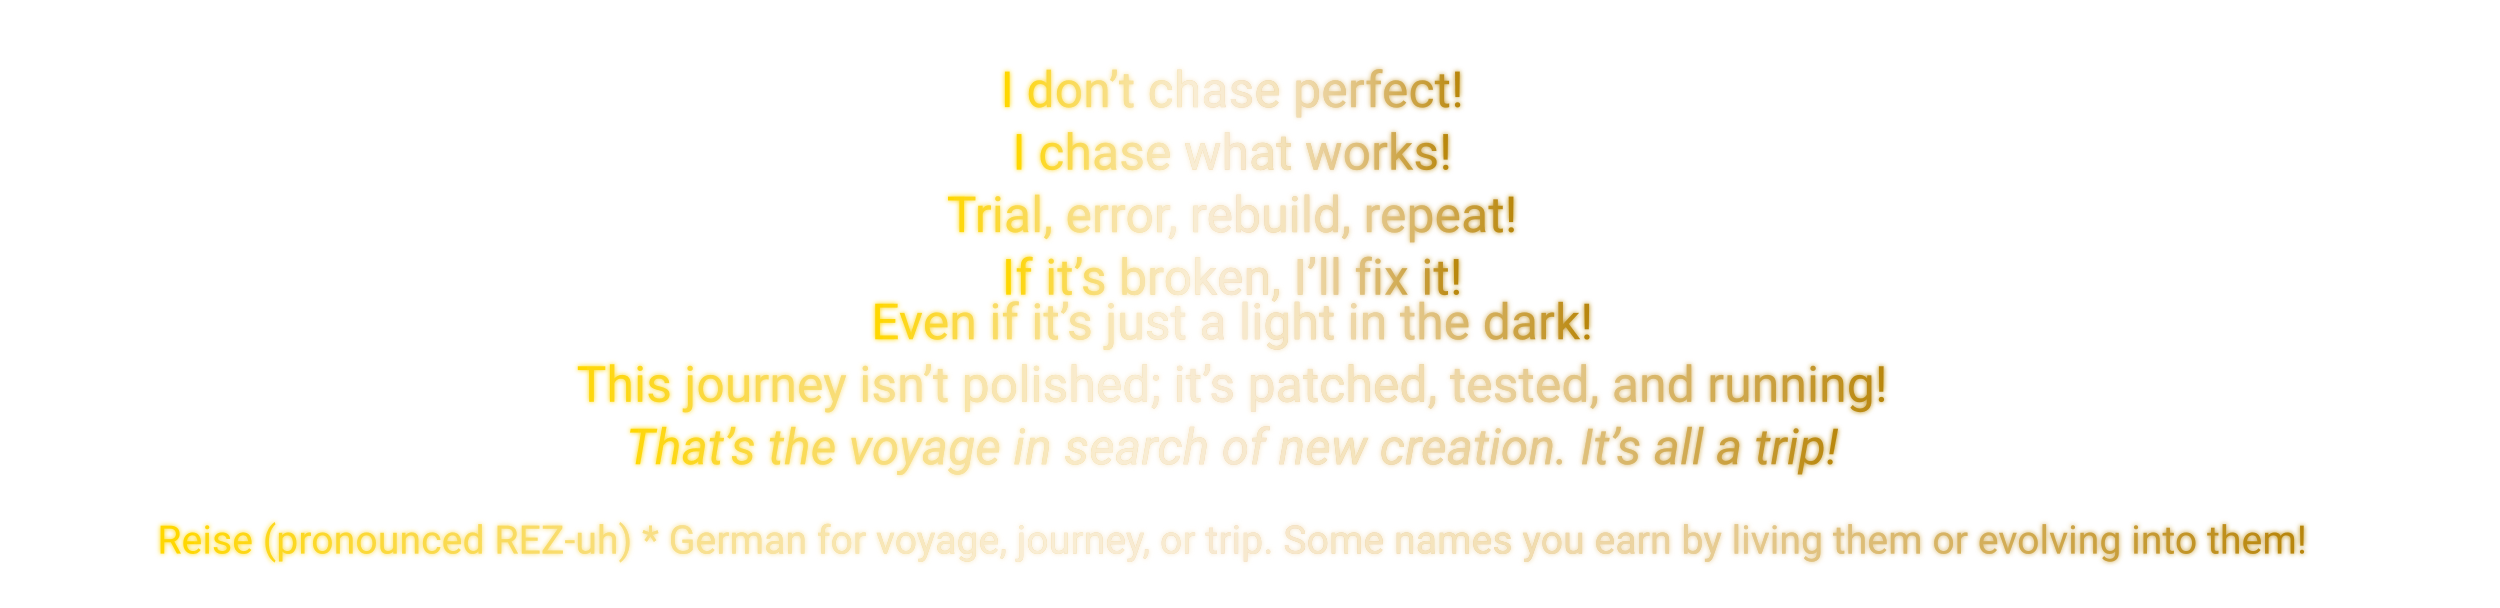
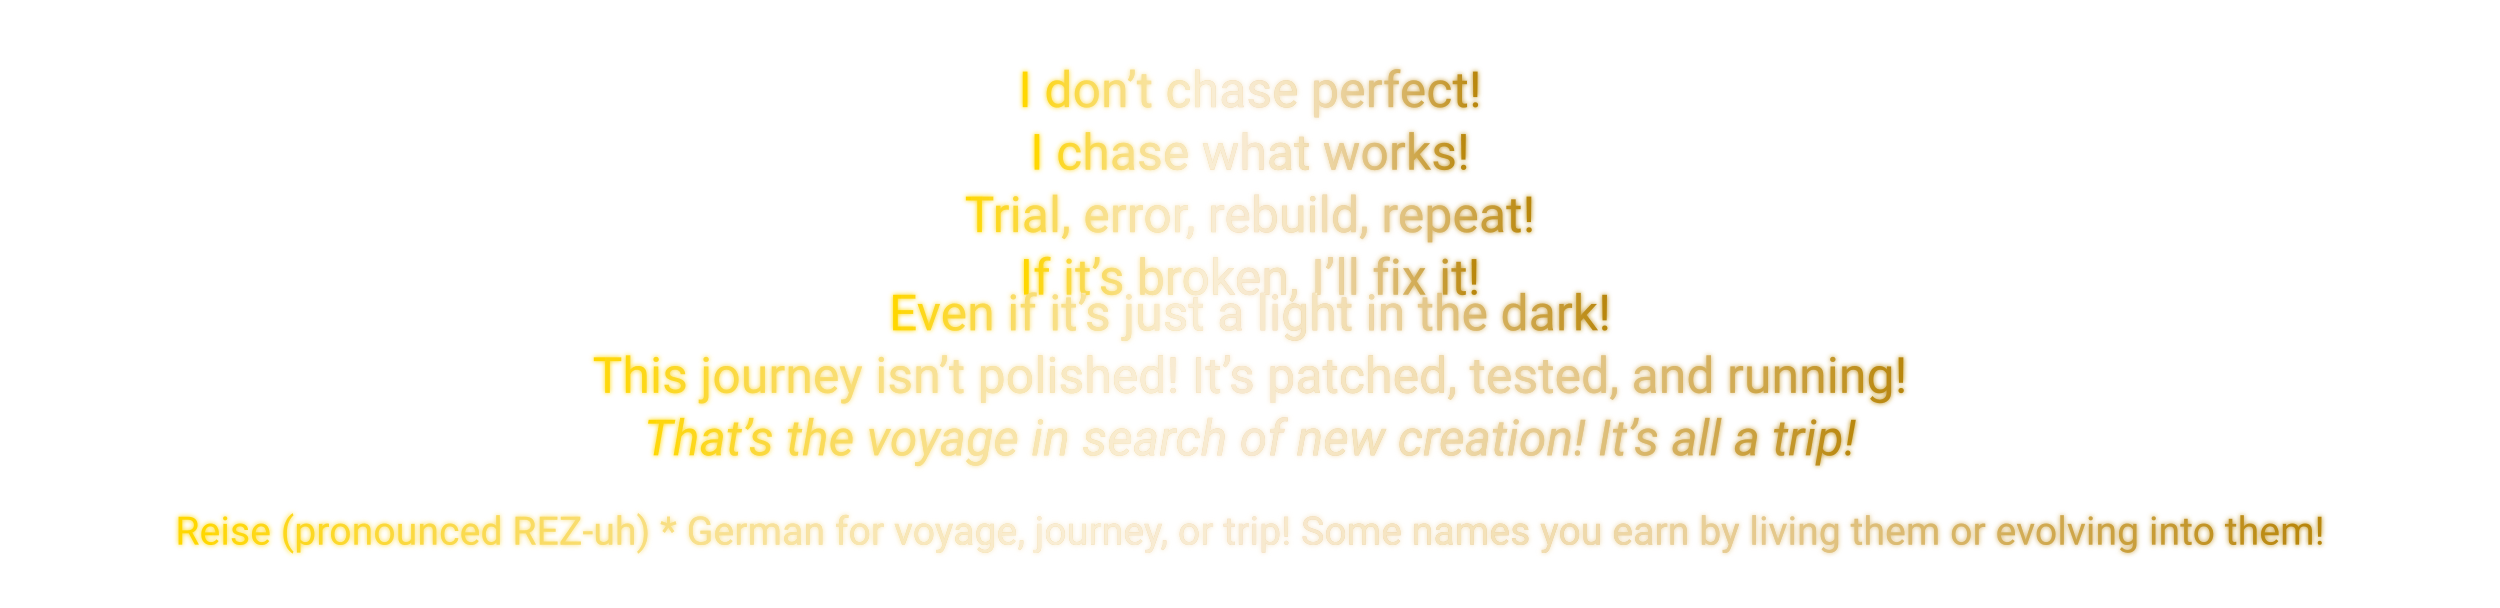
<svg xmlns="http://www.w3.org/2000/svg" viewBox="0 0 1400 340">
  <defs>
    <linearGradient id="baseGold" x1="0%" y1="0%" x2="100%" y2="0%">
      <stop offset="0%" stop-color="#FFD700" />
      <stop offset="50%" stop-color="#E6BE8A" />
      <stop offset="100%" stop-color="#B8860B" />
    </linearGradient>
    <linearGradient id="highlight" x1="0%" y1="0%" x2="100%" y2="0%">
      <stop offset="0%" stop-color="#FFF8DC" stop-opacity="0" />
      <stop offset="40%" stop-color="#FFFFFF" stop-opacity="0.7" />
      <stop offset="60%" stop-color="#FFF8DC" stop-opacity="0.7" />
      <stop offset="100%" stop-color="#FFF8DC" stop-opacity="0" />
      <animateTransform attributeName="gradientTransform" type="translate" from="-1 0" to="1 0" dur="3s" repeatCount="indefinite" />
    </linearGradient>
    <filter id="softGlow" x="-50%" y="-50%" width="200%" height="200%">
      <feGaussianBlur stdDeviation="1.5" result="blur" />
      <feMerge>
        <feMergeNode in="blur" />
        <feMergeNode in="SourceGraphic" />
      </feMerge>
    </filter>
  </defs>
  <rect width="100%" height="100%" fill="none" />
  <g font-family="'Segoe UI', Roboto, Helvetica, Arial, sans-serif" font-size="28" text-anchor="middle" filter="url(#softGlow)">
-     <text x="690" y="60" fill="url(#baseGold)">I don’t chase perfect!</text>
-     <text x="690" y="95" fill="url(#baseGold)">I chase what works!</text>
-     <text x="690" y="130" fill="url(#baseGold)">Trial, error, rebuild, repeat!</text>
-     <text x="690" y="165" fill="url(#baseGold)">If it’s broken, I’ll fix it!</text>
-     <text x="690" y="190" fill="url(#baseGold)">Even if it’s just a light in the dark!</text>
-     <text x="690" y="225" fill="url(#baseGold)">This journey isn’t polished; it’s patched, tested, and running!</text>
-     <text x="690" y="260" fill="url(#baseGold)" font-style="italic">
-       That’s the voyage in search of new creation. It’s all a trip!
+     <text x="700" y="60" fill="url(#baseGold)">I don’t chase perfect!</text>
+     <text x="700" y="95" fill="url(#baseGold)">I chase what works!</text>
+     <text x="700" y="130" fill="url(#baseGold)">Trial, error, rebuild, repeat!</text>
+     <text x="700" y="165" fill="url(#baseGold)">If it’s broken, I’ll fix it!</text>
+     <text x="700" y="185" fill="url(#baseGold)">Even if it’s just a light in the dark!</text>
+     <text x="700" y="220" fill="url(#baseGold)">This journey isn’t polished! It’s patched, tested, and running!</text>
+     <text x="700" y="255" fill="url(#baseGold)" font-style="italic">
+       That’s the voyage in search of new creation! It’s all a trip!
    </text>
-     <text x="690" y="310" fill="url(#baseGold)" font-size="22">
-       Reise (pronounced REZ-uh) * German for voyage, journey, or trip. Some names you earn by living them or evolving into them!
+     <text x="700" y="305" fill="url(#baseGold)" font-size="22">
+       Reise (pronounced REZ-uh) * German for voyage, journey, or trip! Some names you earn by living them or evolving into them!
    </text>
-     <text x="690" y="60" fill="url(#highlight)">I don’t chase perfect!</text>
-     <text x="690" y="95" fill="url(#highlight)">I chase what works!</text>
-     <text x="690" y="130" fill="url(#highlight)">Trial, error, rebuild, repeat!</text>
-     <text x="690" y="165" fill="url(#highlight)">If it’s broken, I’ll fix it!</text>
-     <text x="690" y="190" fill="url(#highlight)">Even if it’s just a light in the dark!</text>
-     <text x="690" y="225" fill="url(#highlight)">This journey isn’t polished; it’s patched, tested, and running!</text>
-     <text x="690" y="260" fill="url(#highlight)" font-style="italic">
-       That’s the voyage in search of new creation. It’s all a trip!
+     <text x="700" y="60" fill="url(#highlight)">I don’t chase perfect!</text>
+     <text x="700" y="95" fill="url(#highlight)">I chase what works!</text>
+     <text x="700" y="130" fill="url(#highlight)">Trial, error, rebuild, repeat!</text>
+     <text x="700" y="165" fill="url(#highlight)">If it’s broken, I’ll fix it!</text>
+     <text x="700" y="185" fill="url(#highlight)">Even if it’s just a light in the dark!</text>
+     <text x="700" y="220" fill="url(#highlight)">This journey isn’t polished! It’s patched, tested, and running!</text>
+     <text x="700" y="255" fill="url(#highlight)" font-style="italic">
+       That’s the voyage in search of new creation! It’s all a trip!
    </text>
-     <text x="690" y="310" fill="url(#highlight)" font-size="22">
-       Reise (pronounced REZ-uh) * German for voyage, journey, or trip. Some names you earn by living them or evolving into them!
+     <text x="700" y="305" fill="url(#highlight)" font-size="22">
+       Reise (pronounced REZ-uh) * German for voyage, journey, or trip! Some names you earn by living them or evolving into them!
    </text>
  </g>
</svg>
